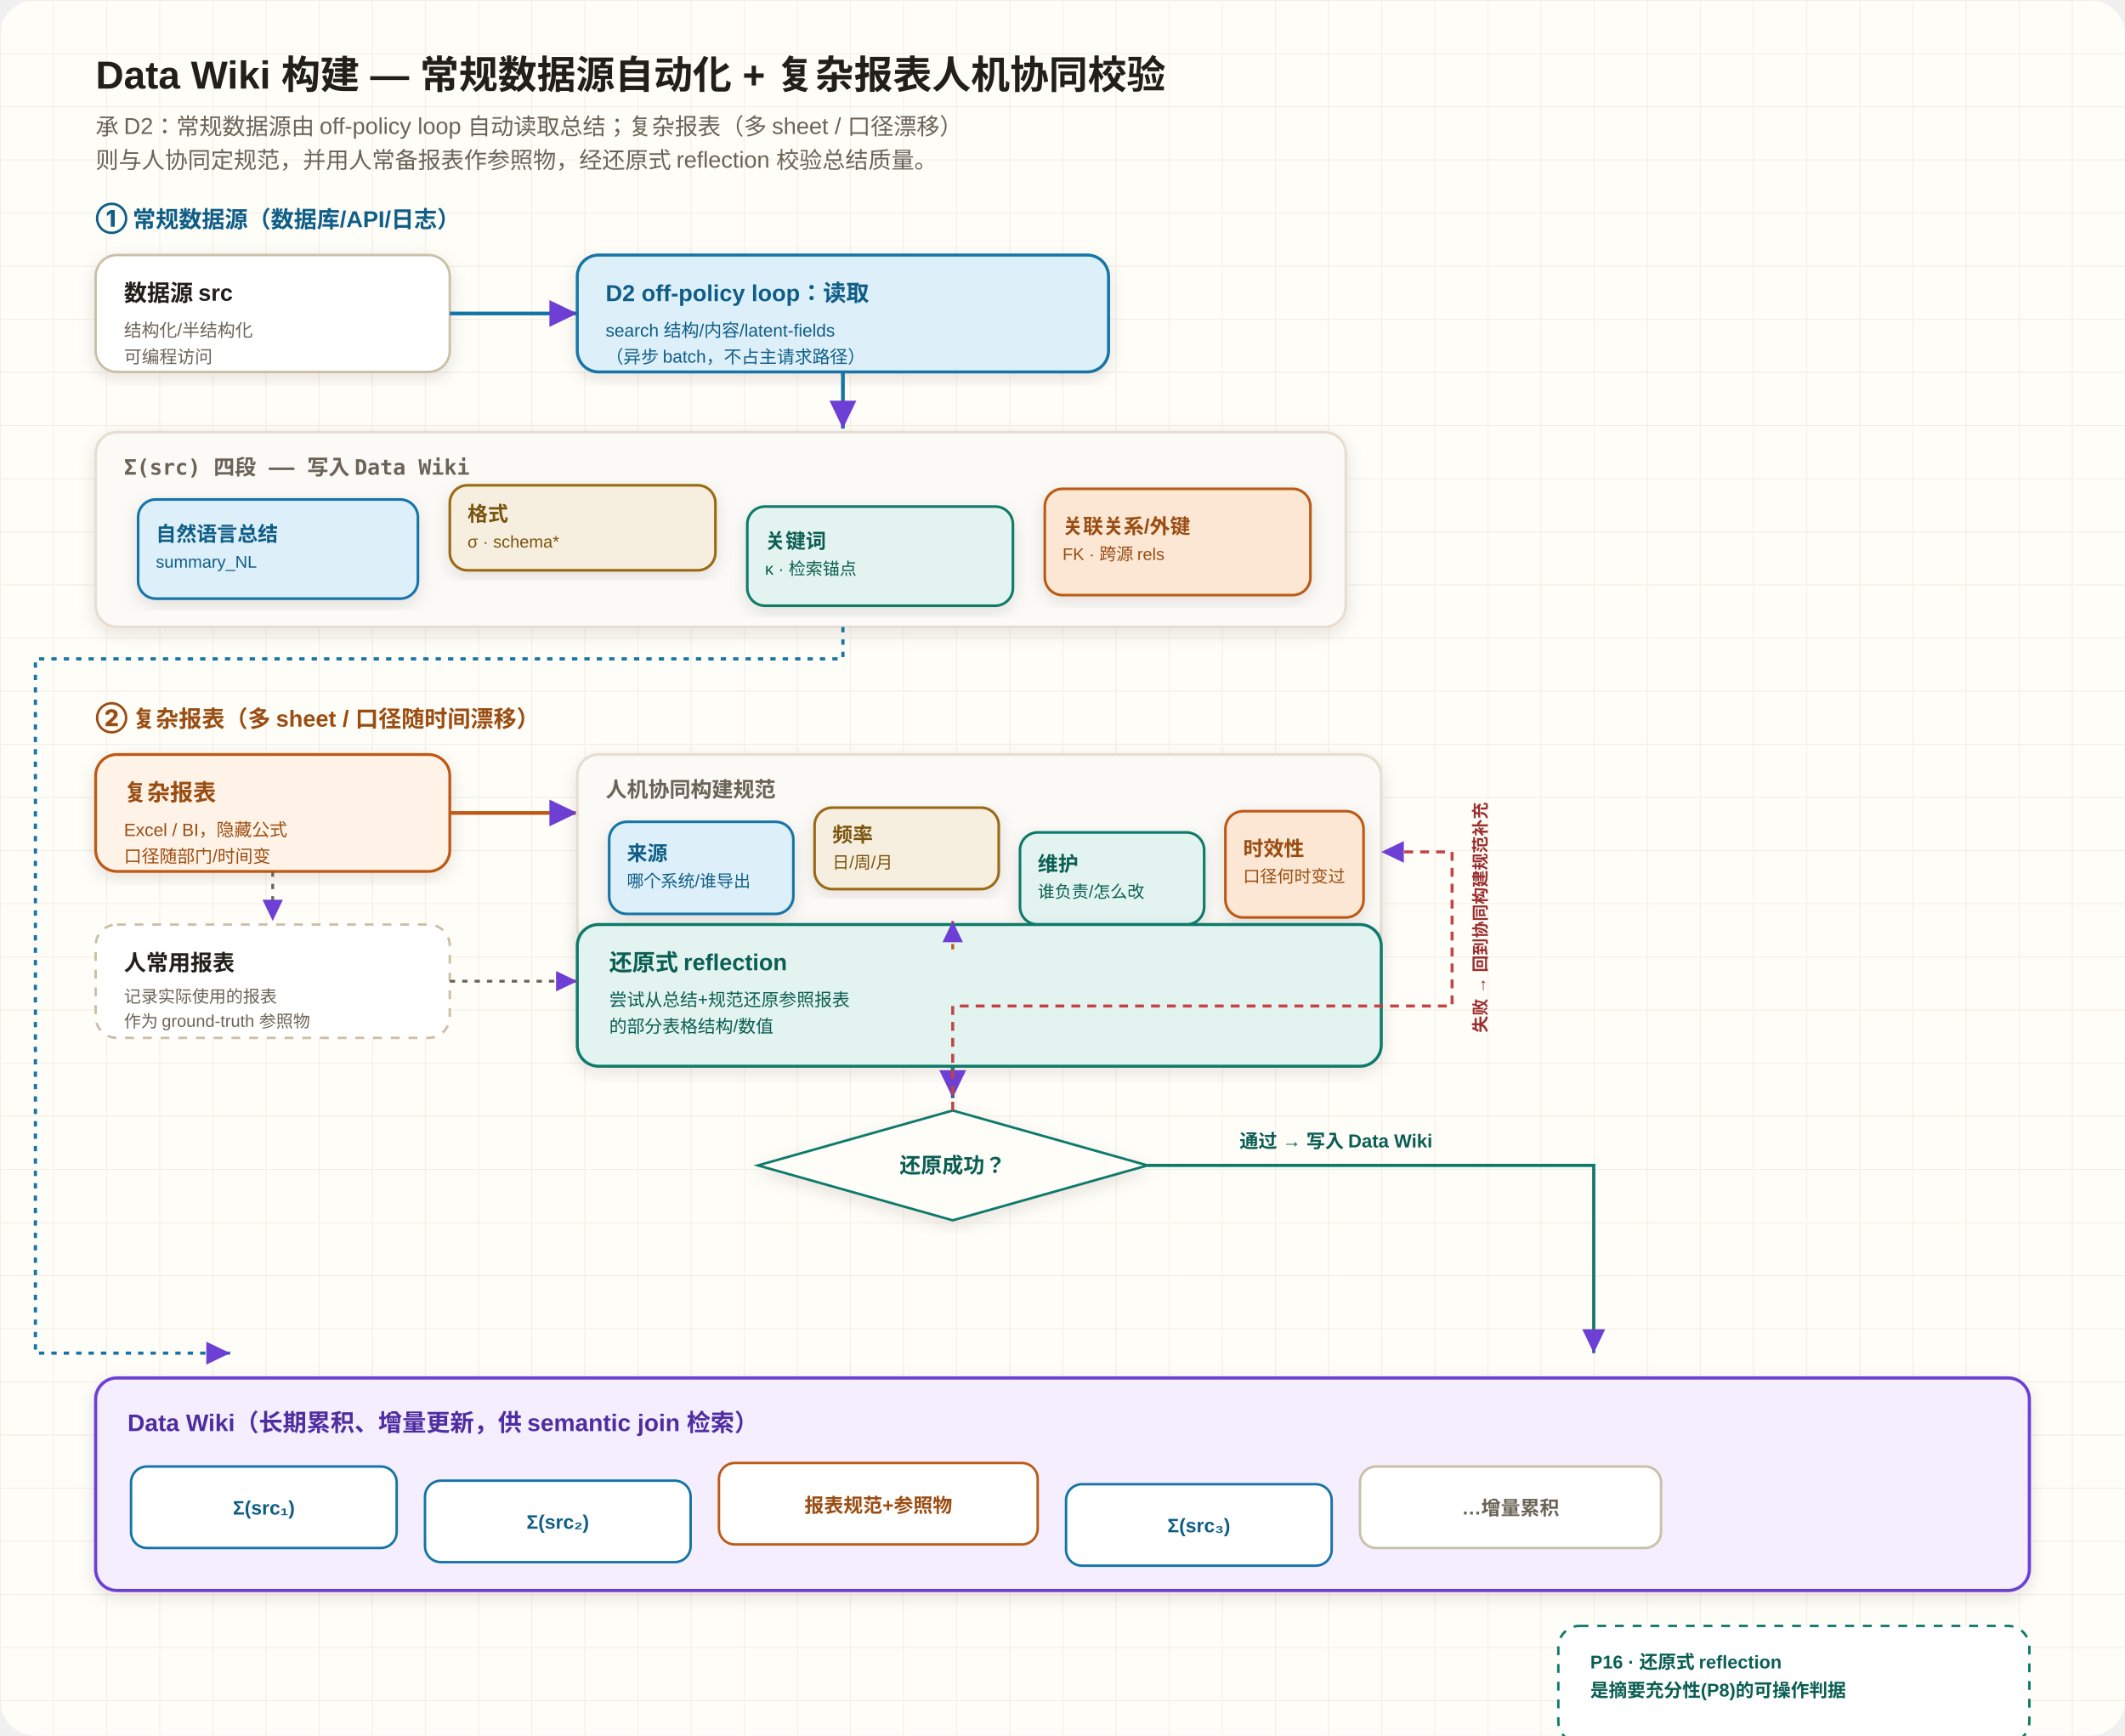
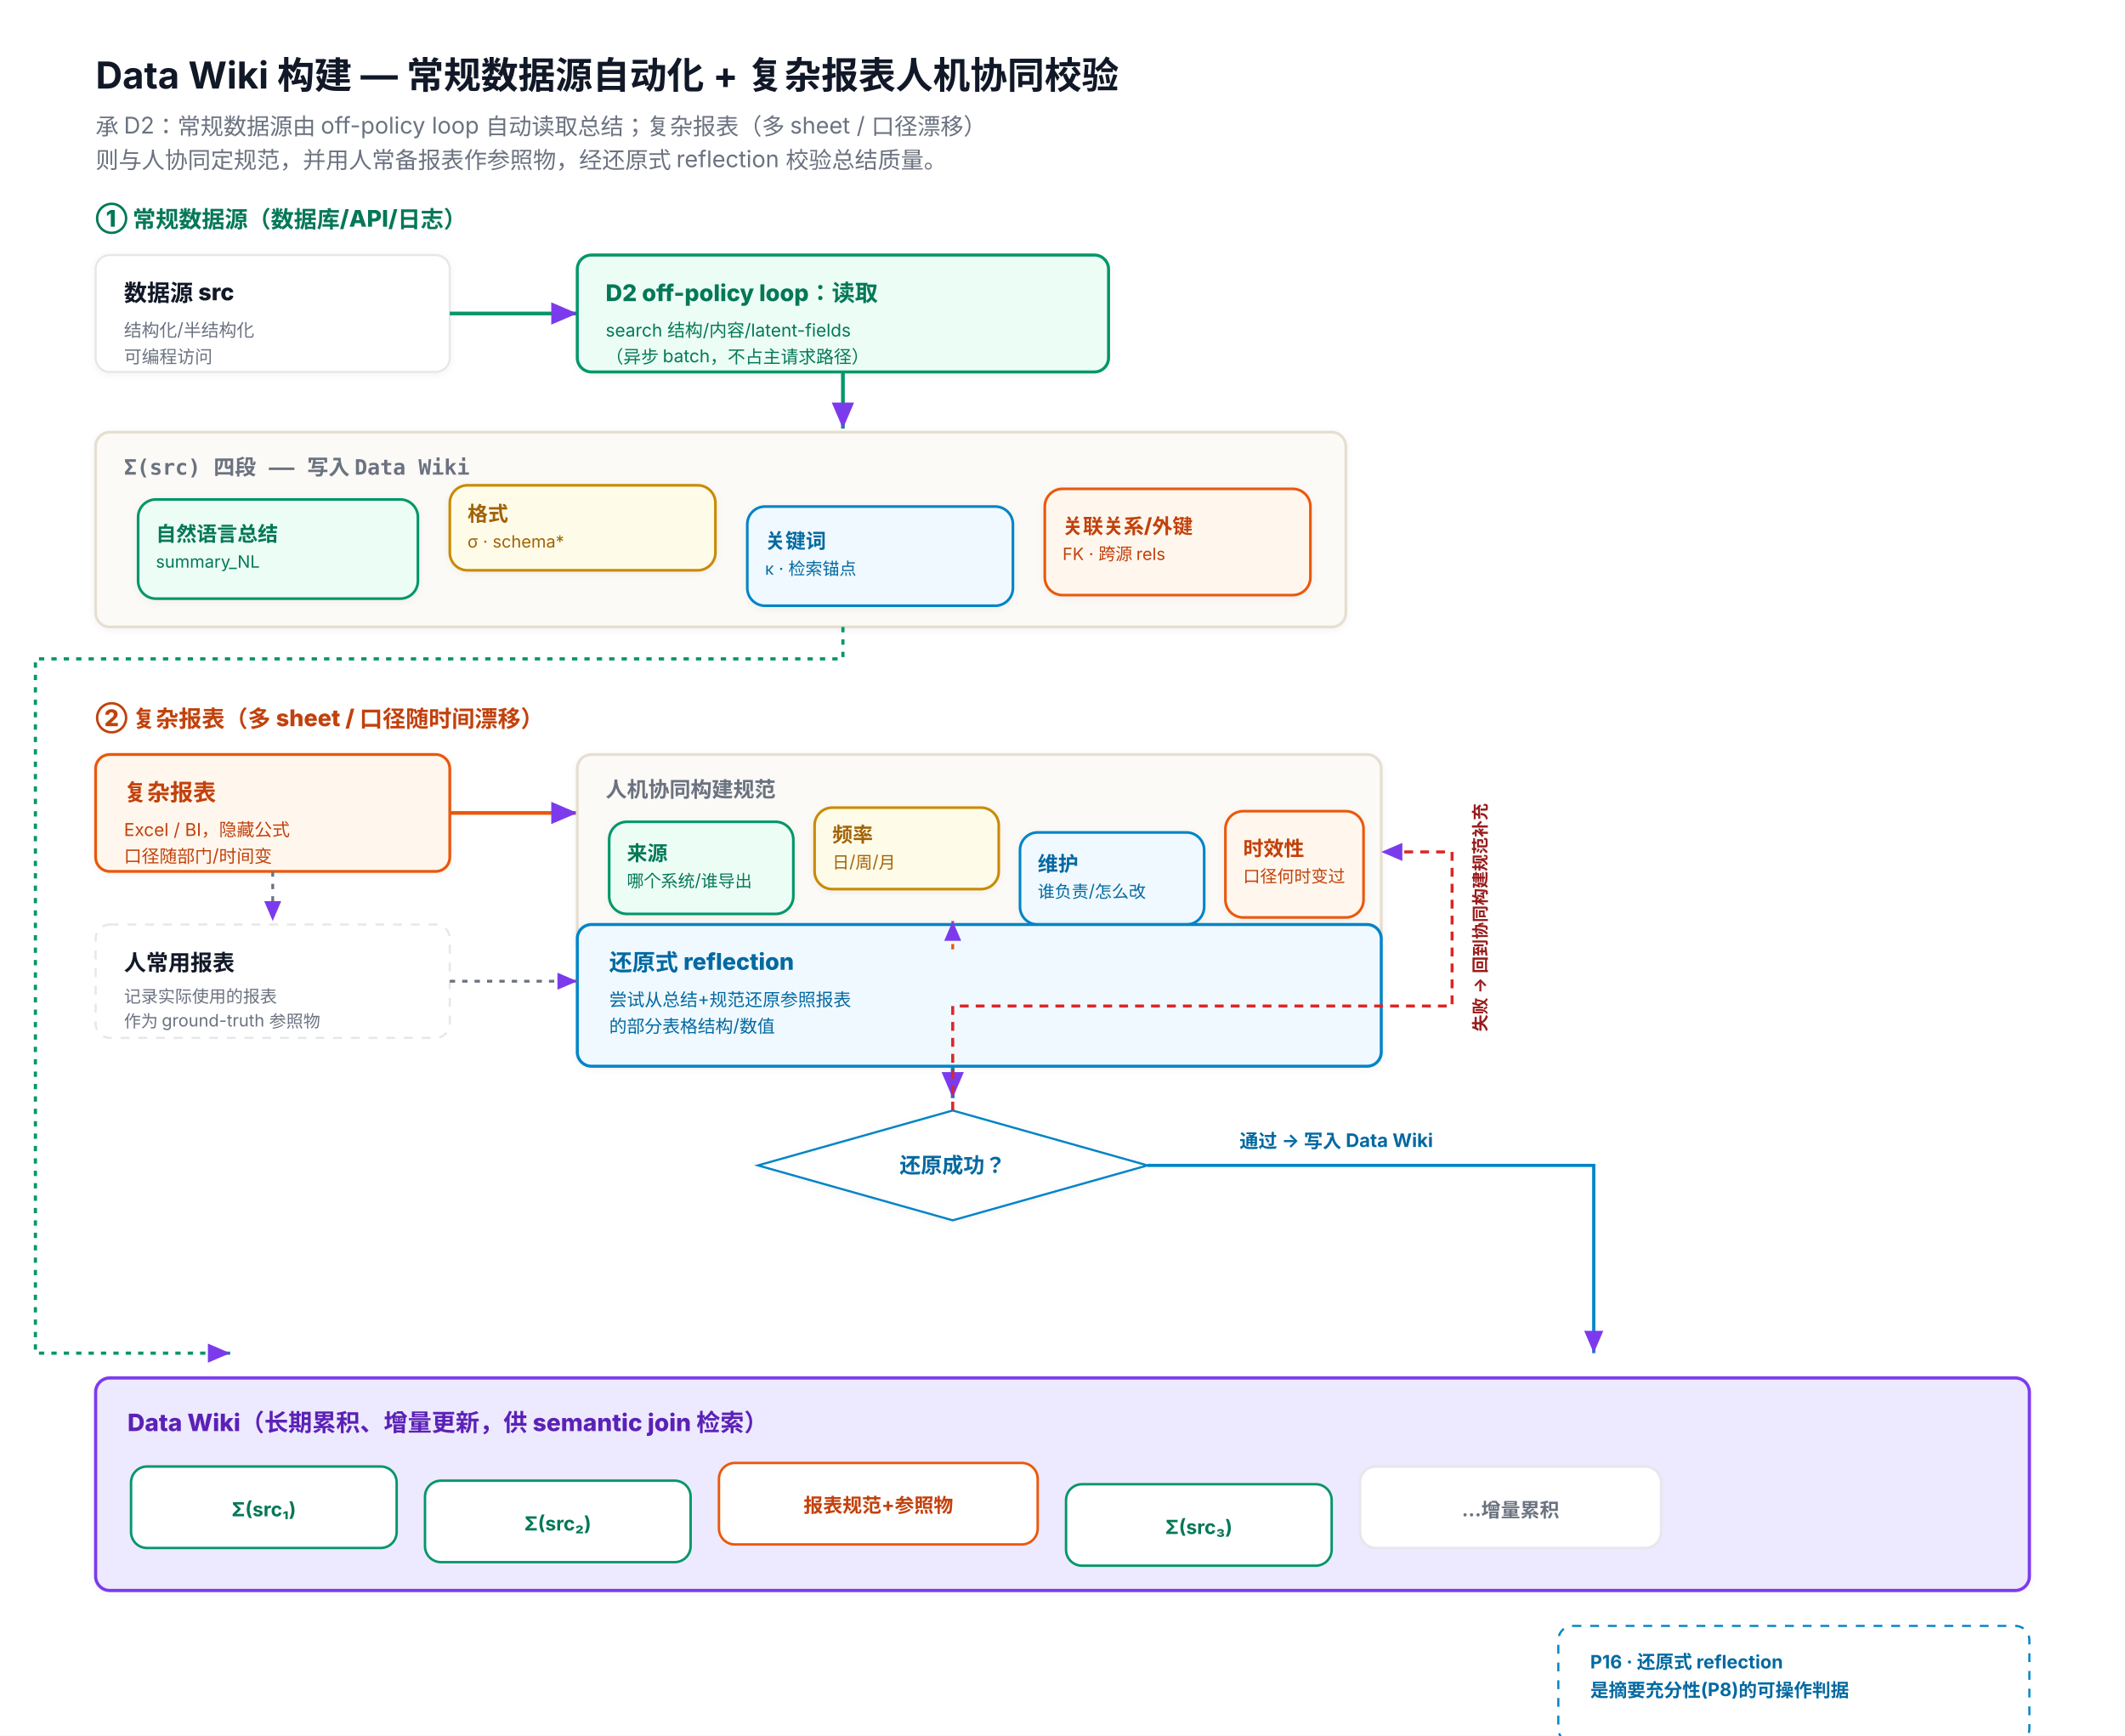
- <svg xmlns="http://www.w3.org/2000/svg" viewBox="0 0 1200 980" width="100%" font-family="-apple-system,BlinkMacSystemFont,'Segoe UI','PingFang SC','Microsoft YaHei',Arial,sans-serif">
+ <svg xmlns="http://www.w3.org/2000/svg" viewBox="0 0 1200 980" width="100%" font-family="'Inter','SF Pro Display',-apple-system,BlinkMacSystemFont,'Segoe UI','PingFang SC','Microsoft YaHei',Arial,sans-serif" text-rendering="geometricPrecision">
  <defs>
-     <pattern id="grid" width="30" height="30" patternUnits="userSpaceOnUse">
-       <path d="M30 0H0V30" fill="none" stroke="#efe8db" stroke-width="1" />
-     </pattern>
-     <filter id="sh" x="-12%" y="-12%" width="124%" height="124%">
-       <feDropShadow dx="0" dy="3" stdDeviation="4.5" flood-color="#3c2d14" flood-opacity=".11" />
+     <filter id="sh" x="-8%" y="-8%" width="116%" height="116%">
+       <feDropShadow dx="0" dy="1" stdDeviation="2" flood-color="#000000" flood-opacity=".05" />
    </filter>
-     <marker id="a" markerWidth="11" markerHeight="11" refX="7.5" refY="3.6" orient="auto">
-       <path d="M0,0 L7.5,3.6 L0,7.2 Z" fill="#6d3fd4" />
+     <marker id="a" markerWidth="10" markerHeight="10" refX="7" refY="3" orient="auto">
+       <path d="M0,0 L7,3 L0,6 Z" fill="#7C3AED" />
    </marker>
-     <marker id="g" markerWidth="11" markerHeight="11" refX="7.5" refY="3.6" orient="auto">
-       <path d="M0,0 L7.5,3.6 L0,7.2 Z" fill="#1a7d52" />
+     <marker id="g" markerWidth="10" markerHeight="10" refX="7" refY="3" orient="auto">
+       <path d="M0,0 L7,3 L0,6 Z" fill="#3B82F6" />
    </marker>
-     <marker id="o" markerWidth="11" markerHeight="11" refX="7.5" refY="3.6" orient="auto">
-       <path d="M0,0 L7.5,3.6 L0,7.2 Z" fill="#bc5a16" />
+     <marker id="o" markerWidth="10" markerHeight="10" refX="7" refY="3" orient="auto">
+       <path d="M0,0 L7,3 L0,6 Z" fill="#EA580C" />
    </marker>
-     <marker id="t" markerWidth="11" markerHeight="11" refX="7.5" refY="3.6" orient="auto">
-       <path d="M0,0 L7.5,3.6 L0,7.2 Z" fill="#1474a6" />
+     <marker id="t" markerWidth="10" markerHeight="10" refX="7" refY="3" orient="auto">
+       <path d="M0,0 L7,3 L0,6 Z" fill="#059669" />
    </marker>
-     <marker id="k" markerWidth="11" markerHeight="11" refX="7.5" refY="3.6" orient="auto">
-       <path d="M0,0 L7.5,3.6 L0,7.2 Z" fill="#6b6357" />
+     <marker id="k" markerWidth="10" markerHeight="10" refX="7" refY="3" orient="auto">
+       <path d="M0,0 L7,3 L0,6 Z" fill="#6B7280" />
    </marker>
-     <marker id="d" markerWidth="11" markerHeight="11" refX="7.5" refY="3.6" orient="auto">
-       <path d="M0,0 L7.5,3.6 L0,7.2 Z" fill="#0f7a6b" />
+     <marker id="d" markerWidth="10" markerHeight="10" refX="7" refY="3" orient="auto">
+       <path d="M0,0 L7,3 L0,6 Z" fill="#0284C7" />
    </marker>
-     <marker id="p" markerWidth="11" markerHeight="11" refX="7.5" refY="3.6" orient="auto">
-       <path d="M0,0 L7.5,3.6 L0,7.2 Z" fill="#9a6a12" />
+     <marker id="p" markerWidth="10" markerHeight="10" refX="7" refY="3" orient="auto">
+       <path d="M0,0 L7,3 L0,6 Z" fill="#CA8A04" />
    </marker>
-     <marker id="r" markerWidth="11" markerHeight="11" refX="7.5" refY="3.6" orient="auto">
-       <path d="M0,0 L7.5,3.6 L0,7.2 Z" fill="#c14545" />
+     <marker id="r" markerWidth="10" markerHeight="10" refX="7" refY="3" orient="auto">
+       <path d="M0,0 L7,3 L0,6 Z" fill="#DC2626" />
    </marker>
  </defs>
-   <rect width="1200" height="980" rx="20" fill="#fffdf8" />
-   <rect width="1200" height="980" rx="20" fill="url(#grid)" opacity=".7" />
-   <text x="54" y="50" text-anchor="start" font-size="22" font-weight="800" fill="#221f1a">Data Wiki 构建 — 常规数据源自动化 + 复杂报表人机协同校验</text>
-   <text x="54" y="76" text-anchor="start" font-size="13" font-weight="400" fill="#6b6357">承 D2：常规数据源由 off-policy loop 自动读取总结；复杂报表（多 sheet / 口径漂移）</text>
-   <text x="54" y="95" text-anchor="start" font-size="13" font-weight="400" fill="#6b6357">则与人协同定规范，并用人常备报表作参照物，经还原式 reflection 校验总结质量。</text>
-   <text x="54" y="128" text-anchor="start" font-size="13" font-weight="800" fill="#0f5e87">① 常规数据源（数据库/API/日志）</text>
-   <rect x="54" y="144" width="200" height="66" rx="12" fill="#fff" stroke="#cabfa8" stroke-width="1.4" opacity="1" filter="url(#sh)" />
-   <text x="70" y="170" text-anchor="start" font-size="13" font-weight="800" fill="#221f1a">数据源 src</text>
-   <text x="70" y="190" text-anchor="start" font-size="10" font-weight="400" fill="#6b6357">结构化/半结构化</text>
-   <text x="70" y="205" text-anchor="start" font-size="10" font-weight="400" fill="#6b6357">可编程访问</text>
-   <path d="M254 177 L326 177" fill="none" stroke="#1474a6" stroke-width="2.1" marker-end="url(#a)" />
-   <rect x="326" y="144" width="300" height="66" rx="12" fill="#ddeff8" stroke="#1474a6" stroke-width="1.7" opacity="1" filter="url(#sh)" />
-   <text x="342" y="170" text-anchor="start" font-size="13" font-weight="800" fill="#0f5e87">D2 off-policy loop：读取</text>
-   <text x="342" y="190" text-anchor="start" font-size="10" font-weight="400" fill="#0f5e87">search 结构/内容/latent-fields</text>
-   <text x="342" y="205" text-anchor="start" font-size="10" font-weight="400" fill="#0f5e87">（异步 batch，不占主请求路径）</text>
-   <path d="M476 210 L476 242" fill="none" stroke="#1474a6" stroke-width="2.1" marker-end="url(#a)" />
-   <rect x="54" y="244" width="706" height="110" rx="12" fill="#fbfaf6" stroke="#e6dfd1" stroke-width="1.6" opacity="1" filter="url(#sh)" />
-   <text x="70" y="268" text-anchor="start" font-size="12" font-weight="700" fill="#6b6357" font-family="ui-monospace,Menlo,monospace">Σ(src) 四段 —— 写入 Data Wiki</text>
-   <rect x="78" y="282" width="158" height="56" rx="10" fill="#ddeff8" stroke="#1474a6" stroke-width="1.5" opacity="1" filter="url(#sh)" />
-   <text x="88" y="305.52" text-anchor="start" font-size="11.5" font-weight="800" fill="#0f5e87">自然语言总结</text>
-   <text x="88" y="320.52" text-anchor="start" font-size="9.6" font-weight="400" fill="#0f5e87">summary_NL</text>
-   <rect x="254" y="274" width="150" height="48" rx="10" fill="#f6efdf" stroke="#9a6a12" stroke-width="1.5" opacity="1" filter="url(#sh)" />
-   <text x="264" y="294.16" text-anchor="start" font-size="11.5" font-weight="800" fill="#7a530d">格式</text>
-   <text x="264" y="309.16" text-anchor="start" font-size="9.6" font-weight="400" fill="#7a530d">σ · schema*</text>
-   <rect x="422" y="286" width="150" height="56" rx="10" fill="#e3f4f0" stroke="#0f7a6b" stroke-width="1.5" opacity="1" filter="url(#sh)" />
-   <text x="432" y="309.52" text-anchor="start" font-size="11.5" font-weight="800" fill="#0b5e53">关键词</text>
-   <text x="432" y="324.52" text-anchor="start" font-size="9.6" font-weight="400" fill="#0b5e53">κ · 检索锚点</text>
-   <rect x="590" y="276" width="150" height="60" rx="10" fill="#fbe7d3" stroke="#bc5a16" stroke-width="1.5" opacity="1" filter="url(#sh)" />
-   <text x="600" y="301.2" text-anchor="start" font-size="11.5" font-weight="800" fill="#9a4d12">关联关系/外键</text>
-   <text x="600" y="316.2" text-anchor="start" font-size="9.6" font-weight="400" fill="#9a4d12">FK · 跨源 rels</text>
-   <text x="54" y="410" text-anchor="start" font-size="13" font-weight="800" fill="#9a4d12">② 复杂报表（多 sheet / 口径随时间漂移）</text>
-   <rect x="54" y="426" width="200" height="66" rx="12" fill="#fff2e6" stroke="#bc5a16" stroke-width="1.6" opacity="1" filter="url(#sh)" />
-   <text x="70" y="452" text-anchor="start" font-size="13" font-weight="800" fill="#9a4d12">复杂报表</text>
-   <text x="70" y="472" text-anchor="start" font-size="10" font-weight="400" fill="#9a4d12">Excel / BI，隐藏公式</text>
-   <text x="70" y="487" text-anchor="start" font-size="10" font-weight="400" fill="#9a4d12">口径随部门/时间变</text>
-   <path d="M254 459 L326 459" fill="none" stroke="#bc5a16" stroke-width="2.1" marker-end="url(#a)" />
-   <rect x="326" y="426" width="454" height="110" rx="12" fill="#fbfaf6" stroke="#e6dfd1" stroke-width="1.6" opacity="1" filter="url(#sh)" />
-   <text x="342" y="450" text-anchor="start" font-size="12" font-weight="700" fill="#6b6357" font-family="ui-monospace,Menlo,monospace">人机协同构建规范</text>
-   <rect x="344" y="464" width="104" height="52" rx="10" fill="#ddeff8" stroke="#1474a6" stroke-width="1.5" opacity="1" filter="url(#sh)" />
-   <text x="354" y="485.84" text-anchor="start" font-size="11.5" font-weight="800" fill="#0f5e87">来源</text>
-   <text x="354" y="500.84" text-anchor="start" font-size="9.6" font-weight="400" fill="#0f5e87">哪个系统/谁导出</text>
-   <rect x="460" y="456" width="104" height="46" rx="10" fill="#f6efdf" stroke="#9a6a12" stroke-width="1.5" opacity="1" filter="url(#sh)" />
-   <text x="470" y="475.32" text-anchor="start" font-size="11.5" font-weight="800" fill="#7a530d">频率</text>
-   <text x="470" y="490.32" text-anchor="start" font-size="9.6" font-weight="400" fill="#7a530d">日/周/月</text>
-   <rect x="576" y="470" width="104" height="52" rx="10" fill="#e3f4f0" stroke="#0f7a6b" stroke-width="1.5" opacity="1" filter="url(#sh)" />
-   <text x="586" y="491.84" text-anchor="start" font-size="11.5" font-weight="800" fill="#0b5e53">维护</text>
-   <text x="586" y="506.84" text-anchor="start" font-size="9.6" font-weight="400" fill="#0b5e53">谁负责/怎么改</text>
-   <rect x="692" y="458" width="78" height="60" rx="10" fill="#fbe7d3" stroke="#bc5a16" stroke-width="1.5" opacity="1" filter="url(#sh)" />
-   <text x="702" y="483.2" text-anchor="start" font-size="11.5" font-weight="800" fill="#9a4d12">时效性</text>
-   <text x="702" y="498.2" text-anchor="start" font-size="9.6" font-weight="400" fill="#9a4d12">口径何时变过</text>
-   <path d="M154 492 L154 520" fill="none" stroke="#6b6357" stroke-width="1.6" stroke-dasharray="3 4" marker-end="url(#a)" />
-   <rect x="54" y="522" width="200" height="64" rx="12" fill="#fff" stroke="#cabfa8" stroke-width="1.4" stroke-dasharray="5 5" opacity="1" />
-   <text x="70" y="548" text-anchor="start" font-size="12.5" font-weight="800" fill="#221f1a">人常用报表</text>
-   <text x="70" y="566" text-anchor="start" font-size="9.6" font-weight="400" fill="#6b6357">记录实际使用的报表</text>
-   <text x="70" y="580" text-anchor="start" font-size="9.6" font-weight="400" fill="#6b6357">作为 ground-truth 参照物</text>
-   <rect x="326" y="522" width="454" height="80" rx="12" fill="#e3f4f0" stroke="#0f7a6b" stroke-width="1.7" opacity="1" filter="url(#sh)" />
-   <text x="344" y="548" text-anchor="start" font-size="13" font-weight="800" fill="#0b5e53">还原式 reflection</text>
-   <text x="344" y="568" text-anchor="start" font-size="10" font-weight="400" fill="#0b5e53">尝试从总结+规范还原参照报表</text>
-   <text x="344" y="583" text-anchor="start" font-size="10" font-weight="400" fill="#0b5e53">的部分表格结构/数值</text>
-   <path d="M538 536 L538 520" fill="none" stroke="#bc5a16" stroke-width="1.6" stroke-dasharray="3 4" marker-end="url(#a)" />
-   <path d="M254 554 L326 554" fill="none" stroke="#6b6357" stroke-width="1.6" stroke-dasharray="3 4" marker-end="url(#a)" />
-   <path d="M538 602 L538 620" fill="none" stroke="#0f7a6b" stroke-width="2.1" marker-end="url(#a)" />
-   <path d="M538 627 L648 658 L538 689 L428 658 Z" fill="#fffdf8" stroke="#0f7a6b" stroke-width="1.4" filter="url(#sh)" />
-   <text x="538" y="658" text-anchor="middle" dominant-baseline="middle" font-size="12" font-weight="800" fill="#0b5e53">还原成功？</text>
-   <path d="M648 658 L900 658 L900 764" fill="none" stroke="#0f7a6b" stroke-width="1.8" marker-end="url(#a)" />
-   <text x="700" y="648" text-anchor="start" font-size="10.6" font-weight="700" fill="#0b5e53">通过 → 写入 Data Wiki</text>
-   <path d="M538 627 L538 568 L820 568 L820 481 L780 481" fill="none" stroke="#c14545" stroke-width="1.7" stroke-dasharray="5 4" marker-end="url(#a)" />
-   <text x="836" y="518" text-anchor="middle" dominant-baseline="middle" font-size="9.6" font-weight="700" fill="#9a2f2f" transform="rotate(-90 836 518)">失败 → 回到协同构建规范补充</text>
-   <path d="M476 354 L476 372 L20 372 L20 764 L130 764" fill="none" stroke="#1474a6" stroke-width="1.8" stroke-dasharray="3 4" marker-end="url(#a)" />
-   <rect x="54" y="778" width="1092" height="120" rx="12" fill="#f4eeff" stroke="#6d3fd4" stroke-width="1.8" opacity="1" filter="url(#sh)" />
-   <text x="72" y="808" text-anchor="start" font-size="13.5" font-weight="800" fill="#4f2da0">Data Wiki（长期累积、增量更新，供 semantic join 检索）</text>
-   <rect x="74" y="828" width="150" height="46" rx="9" fill="#fff" stroke="#1474a6" stroke-width="1.4" opacity="1" />
-   <text x="149" y="852" text-anchor="middle" dominant-baseline="middle" font-size="11" font-weight="700" fill="#0f5e87">Σ(src₁)</text>
-   <rect x="240" y="836" width="150" height="46" rx="9" fill="#fff" stroke="#1474a6" stroke-width="1.4" opacity="1" />
-   <text x="315" y="860" text-anchor="middle" dominant-baseline="middle" font-size="11" font-weight="700" fill="#0f5e87">Σ(src₂)</text>
-   <rect x="406" y="826" width="180" height="46" rx="9" fill="#fff" stroke="#bc5a16" stroke-width="1.4" opacity="1" />
-   <text x="496" y="850" text-anchor="middle" dominant-baseline="middle" font-size="11" font-weight="700" fill="#9a4d12">报表规范+参照物</text>
-   <rect x="602" y="838" width="150" height="46" rx="9" fill="#fff" stroke="#1474a6" stroke-width="1.4" opacity="1" />
-   <text x="677" y="862" text-anchor="middle" dominant-baseline="middle" font-size="11" font-weight="700" fill="#0f5e87">Σ(src₃)</text>
-   <rect x="768" y="828" width="170" height="46" rx="9" fill="#fff" stroke="#cabfa8" stroke-width="1.4" opacity="1" />
-   <text x="853" y="852" text-anchor="middle" dominant-baseline="middle" font-size="11" font-weight="700" fill="#6b6357">…增量累积</text>
-   <rect x="880" y="918" width="266" height="66" rx="12" fill="#fff" stroke="#0f7a6b" stroke-width="1.4" stroke-dasharray="5 5" opacity="1" />
-   <text x="898" y="942" text-anchor="start" font-size="10.4" font-weight="700" fill="#0b5e53">P16 · 还原式 reflection</text>
-   <text x="898" y="958" text-anchor="start" font-size="10.4" font-weight="700" fill="#0b5e53">是摘要充分性(P8)的可操作判据</text>
+   <rect width="1200" height="980" fill="#FFFFFF" />
+   <text x="54" y="50" text-anchor="start" font-size="21" font-weight="700" fill="#111827">Data Wiki 构建 — 常规数据源自动化 + 复杂报表人机协同校验</text>
+   <text x="54" y="76" text-anchor="start" font-size="13" font-weight="400" fill="#6B7280">承 D2：常规数据源由 off-policy loop 自动读取总结；复杂报表（多 sheet / 口径漂移）</text>
+   <text x="54" y="95" text-anchor="start" font-size="13" font-weight="400" fill="#6B7280">则与人协同定规范，并用人常备报表作参照物，经还原式 reflection 校验总结质量。</text>
+   <text x="54" y="128" text-anchor="start" font-size="13" font-weight="800" fill="#047857">① 常规数据源（数据库/API/日志）</text>
+   <rect x="54" y="144" width="200" height="66" rx="8" fill="#fff" stroke="#E5E7EB" stroke-width="1.2" opacity="1" filter="url(#sh)" />
+   <text x="70" y="170" text-anchor="start" font-size="13" font-weight="800" fill="#111827">数据源 src</text>
+   <text x="70" y="190" text-anchor="start" font-size="10" font-weight="400" fill="#6B7280">结构化/半结构化</text>
+   <text x="70" y="205" text-anchor="start" font-size="10" font-weight="400" fill="#6B7280">可编程访问</text>
+   <path d="M254 177 L326 177" fill="none" stroke="#059669" stroke-width="2.1" marker-end="url(#a)" />
+   <rect x="326" y="144" width="300" height="66" rx="8" fill="#ECFDF5" stroke="#059669" stroke-width="1.7" opacity="1" filter="url(#sh)" />
+   <text x="342" y="170" text-anchor="start" font-size="13" font-weight="800" fill="#047857">D2 off-policy loop：读取</text>
+   <text x="342" y="190" text-anchor="start" font-size="10" font-weight="400" fill="#047857">search 结构/内容/latent-fields</text>
+   <text x="342" y="205" text-anchor="start" font-size="10" font-weight="400" fill="#047857">（异步 batch，不占主请求路径）</text>
+   <path d="M476 210 L476 242" fill="none" stroke="#059669" stroke-width="2.1" marker-end="url(#a)" />
+   <rect x="54" y="244" width="706" height="110" rx="8" fill="#fbfaf6" stroke="#e6dfd1" stroke-width="1.6" opacity="1" filter="url(#sh)" />
+   <text x="70" y="268" text-anchor="start" font-size="12" font-weight="700" fill="#6B7280" font-family="ui-monospace,Menlo,monospace">Σ(src) 四段 —— 写入 Data Wiki</text>
+   <rect x="78" y="282" width="158" height="56" rx="10" fill="#ECFDF5" stroke="#059669" stroke-width="1.5" opacity="1" filter="url(#sh)" />
+   <text x="88" y="305.52" text-anchor="start" font-size="11.5" font-weight="800" fill="#047857">自然语言总结</text>
+   <text x="88" y="320.52" text-anchor="start" font-size="9.6" font-weight="400" fill="#047857">summary_NL</text>
+   <rect x="254" y="274" width="150" height="48" rx="10" fill="#FEFCE8" stroke="#CA8A04" stroke-width="1.5" opacity="1" filter="url(#sh)" />
+   <text x="264" y="294.16" text-anchor="start" font-size="11.5" font-weight="800" fill="#A16207">格式</text>
+   <text x="264" y="309.16" text-anchor="start" font-size="9.6" font-weight="400" fill="#A16207">σ · schema*</text>
+   <rect x="422" y="286" width="150" height="56" rx="10" fill="#F0F9FF" stroke="#0284C7" stroke-width="1.5" opacity="1" filter="url(#sh)" />
+   <text x="432" y="309.52" text-anchor="start" font-size="11.5" font-weight="800" fill="#0369A1">关键词</text>
+   <text x="432" y="324.52" text-anchor="start" font-size="9.6" font-weight="400" fill="#0369A1">κ · 检索锚点</text>
+   <rect x="590" y="276" width="150" height="60" rx="10" fill="#FFF7ED" stroke="#EA580C" stroke-width="1.5" opacity="1" filter="url(#sh)" />
+   <text x="600" y="301.2" text-anchor="start" font-size="11.5" font-weight="800" fill="#C2410C">关联关系/外键</text>
+   <text x="600" y="316.2" text-anchor="start" font-size="9.6" font-weight="400" fill="#C2410C">FK · 跨源 rels</text>
+   <text x="54" y="410" text-anchor="start" font-size="13" font-weight="800" fill="#C2410C">② 复杂报表（多 sheet / 口径随时间漂移）</text>
+   <rect x="54" y="426" width="200" height="66" rx="8" fill="#FFF7ED" stroke="#EA580C" stroke-width="1.6" opacity="1" filter="url(#sh)" />
+   <text x="70" y="452" text-anchor="start" font-size="13" font-weight="800" fill="#C2410C">复杂报表</text>
+   <text x="70" y="472" text-anchor="start" font-size="10" font-weight="400" fill="#C2410C">Excel / BI，隐藏公式</text>
+   <text x="70" y="487" text-anchor="start" font-size="10" font-weight="400" fill="#C2410C">口径随部门/时间变</text>
+   <path d="M254 459 L326 459" fill="none" stroke="#EA580C" stroke-width="2.1" marker-end="url(#a)" />
+   <rect x="326" y="426" width="454" height="110" rx="8" fill="#fbfaf6" stroke="#e6dfd1" stroke-width="1.6" opacity="1" filter="url(#sh)" />
+   <text x="342" y="450" text-anchor="start" font-size="12" font-weight="700" fill="#6B7280" font-family="ui-monospace,Menlo,monospace">人机协同构建规范</text>
+   <rect x="344" y="464" width="104" height="52" rx="10" fill="#ECFDF5" stroke="#059669" stroke-width="1.5" opacity="1" filter="url(#sh)" />
+   <text x="354" y="485.84" text-anchor="start" font-size="11.5" font-weight="800" fill="#047857">来源</text>
+   <text x="354" y="500.84" text-anchor="start" font-size="9.6" font-weight="400" fill="#047857">哪个系统/谁导出</text>
+   <rect x="460" y="456" width="104" height="46" rx="10" fill="#FEFCE8" stroke="#CA8A04" stroke-width="1.5" opacity="1" filter="url(#sh)" />
+   <text x="470" y="475.32" text-anchor="start" font-size="11.5" font-weight="800" fill="#A16207">频率</text>
+   <text x="470" y="490.32" text-anchor="start" font-size="9.6" font-weight="400" fill="#A16207">日/周/月</text>
+   <rect x="576" y="470" width="104" height="52" rx="10" fill="#F0F9FF" stroke="#0284C7" stroke-width="1.5" opacity="1" filter="url(#sh)" />
+   <text x="586" y="491.84" text-anchor="start" font-size="11.5" font-weight="800" fill="#0369A1">维护</text>
+   <text x="586" y="506.84" text-anchor="start" font-size="9.6" font-weight="400" fill="#0369A1">谁负责/怎么改</text>
+   <rect x="692" y="458" width="78" height="60" rx="10" fill="#FFF7ED" stroke="#EA580C" stroke-width="1.5" opacity="1" filter="url(#sh)" />
+   <text x="702" y="483.2" text-anchor="start" font-size="11.5" font-weight="800" fill="#C2410C">时效性</text>
+   <text x="702" y="498.2" text-anchor="start" font-size="9.6" font-weight="400" fill="#C2410C">口径何时变过</text>
+   <path d="M154 492 L154 520" fill="none" stroke="#6B7280" stroke-width="1.6" stroke-dasharray="3 4" marker-end="url(#a)" />
+   <rect x="54" y="522" width="200" height="64" rx="8" fill="#fff" stroke="#E5E7EB" stroke-width="1.2" stroke-dasharray="5 5" opacity="1" />
+   <text x="70" y="548" text-anchor="start" font-size="12.5" font-weight="800" fill="#111827">人常用报表</text>
+   <text x="70" y="566" text-anchor="start" font-size="9.6" font-weight="400" fill="#6B7280">记录实际使用的报表</text>
+   <text x="70" y="580" text-anchor="start" font-size="9.6" font-weight="400" fill="#6B7280">作为 ground-truth 参照物</text>
+   <rect x="326" y="522" width="454" height="80" rx="8" fill="#F0F9FF" stroke="#0284C7" stroke-width="1.7" opacity="1" filter="url(#sh)" />
+   <text x="344" y="548" text-anchor="start" font-size="13" font-weight="800" fill="#0369A1">还原式 reflection</text>
+   <text x="344" y="568" text-anchor="start" font-size="10" font-weight="400" fill="#0369A1">尝试从总结+规范还原参照报表</text>
+   <text x="344" y="583" text-anchor="start" font-size="10" font-weight="400" fill="#0369A1">的部分表格结构/数值</text>
+   <path d="M538 536 L538 520" fill="none" stroke="#EA580C" stroke-width="1.6" stroke-dasharray="3 4" marker-end="url(#a)" />
+   <path d="M254 554 L326 554" fill="none" stroke="#6B7280" stroke-width="1.6" stroke-dasharray="3 4" marker-end="url(#a)" />
+   <path d="M538 602 L538 620" fill="none" stroke="#0284C7" stroke-width="2.1" marker-end="url(#a)" />
+   <path d="M538 627 L648 658 L538 689 L428 658 Z" fill="#FFFFFF" stroke="#0284C7" stroke-width="1.2" filter="url(#sh)" />
+   <text x="538" y="658" text-anchor="middle" dominant-baseline="middle" font-size="12" font-weight="800" fill="#0369A1">还原成功？</text>
+   <path d="M648 658 L900 658 L900 764" fill="none" stroke="#0284C7" stroke-width="1.8" marker-end="url(#a)" />
+   <text x="700" y="648" text-anchor="start" font-size="10.6" font-weight="700" fill="#0369A1">通过 → 写入 Data Wiki</text>
+   <path d="M538 627 L538 568 L820 568 L820 481 L780 481" fill="none" stroke="#DC2626" stroke-width="1.7" stroke-dasharray="5 4" marker-end="url(#a)" />
+   <text x="836" y="518" text-anchor="middle" dominant-baseline="middle" font-size="9.6" font-weight="700" fill="#991B1B" transform="rotate(-90 836 518)">失败 → 回到协同构建规范补充</text>
+   <path d="M476 354 L476 372 L20 372 L20 764 L130 764" fill="none" stroke="#059669" stroke-width="1.8" stroke-dasharray="3 4" marker-end="url(#a)" />
+   <rect x="54" y="778" width="1092" height="120" rx="8" fill="#EDE9FE" stroke="#7C3AED" stroke-width="1.8" opacity="1" filter="url(#sh)" />
+   <text x="72" y="808" text-anchor="start" font-size="13.5" font-weight="800" fill="#5B21B6">Data Wiki（长期累积、增量更新，供 semantic join 检索）</text>
+   <rect x="74" y="828" width="150" height="46" rx="9" fill="#fff" stroke="#059669" stroke-width="1.4" opacity="1" />
+   <text x="149" y="852" text-anchor="middle" dominant-baseline="middle" font-size="11" font-weight="700" fill="#047857">Σ(src₁)</text>
+   <rect x="240" y="836" width="150" height="46" rx="9" fill="#fff" stroke="#059669" stroke-width="1.4" opacity="1" />
+   <text x="315" y="860" text-anchor="middle" dominant-baseline="middle" font-size="11" font-weight="700" fill="#047857">Σ(src₂)</text>
+   <rect x="406" y="826" width="180" height="46" rx="9" fill="#fff" stroke="#EA580C" stroke-width="1.4" opacity="1" />
+   <text x="496" y="850" text-anchor="middle" dominant-baseline="middle" font-size="11" font-weight="700" fill="#C2410C">报表规范+参照物</text>
+   <rect x="602" y="838" width="150" height="46" rx="9" fill="#fff" stroke="#059669" stroke-width="1.4" opacity="1" />
+   <text x="677" y="862" text-anchor="middle" dominant-baseline="middle" font-size="11" font-weight="700" fill="#047857">Σ(src₃)</text>
+   <rect x="768" y="828" width="170" height="46" rx="9" fill="#fff" stroke="#E5E7EB" stroke-width="1.4" opacity="1" />
+   <text x="853" y="852" text-anchor="middle" dominant-baseline="middle" font-size="11" font-weight="700" fill="#6B7280">…增量累积</text>
+   <rect x="880" y="918" width="266" height="66" rx="8" fill="#fff" stroke="#0284C7" stroke-width="1.2" stroke-dasharray="5 5" opacity="1" />
+   <text x="898" y="942" text-anchor="start" font-size="10.4" font-weight="700" fill="#0369A1">P16 · 还原式 reflection</text>
+   <text x="898" y="958" text-anchor="start" font-size="10.4" font-weight="700" fill="#0369A1">是摘要充分性(P8)的可操作判据</text>
</svg>
